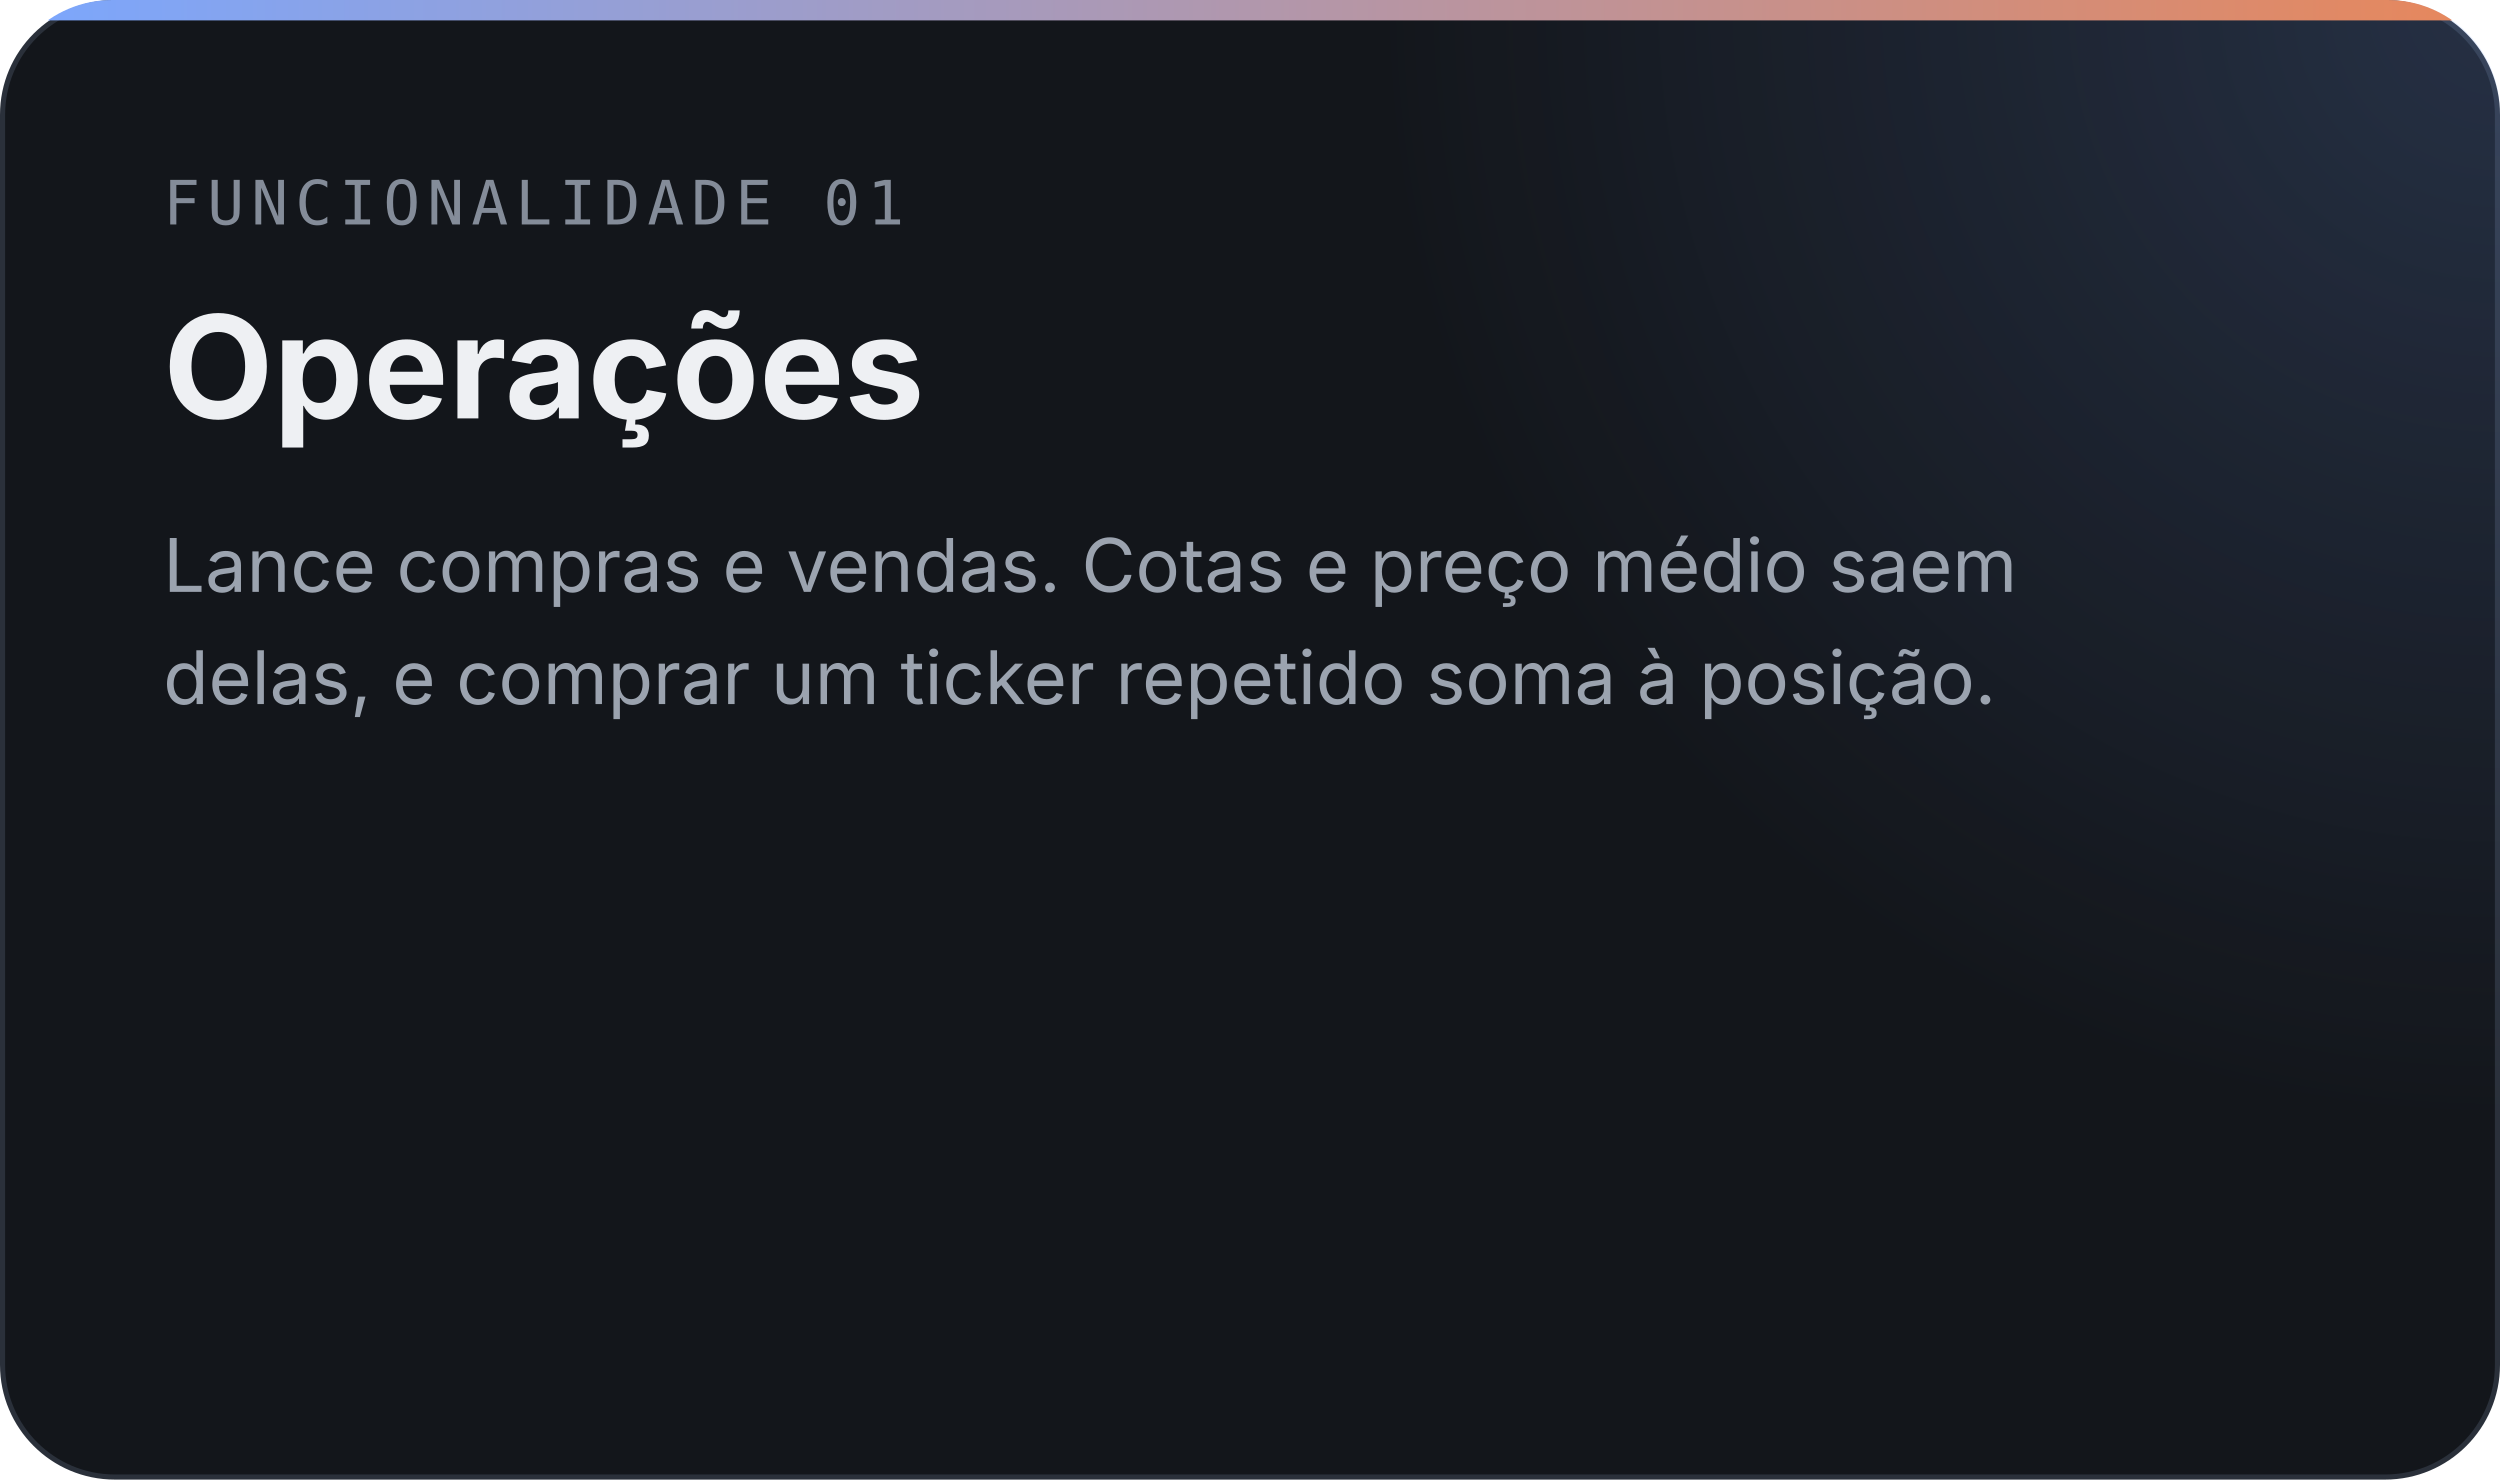
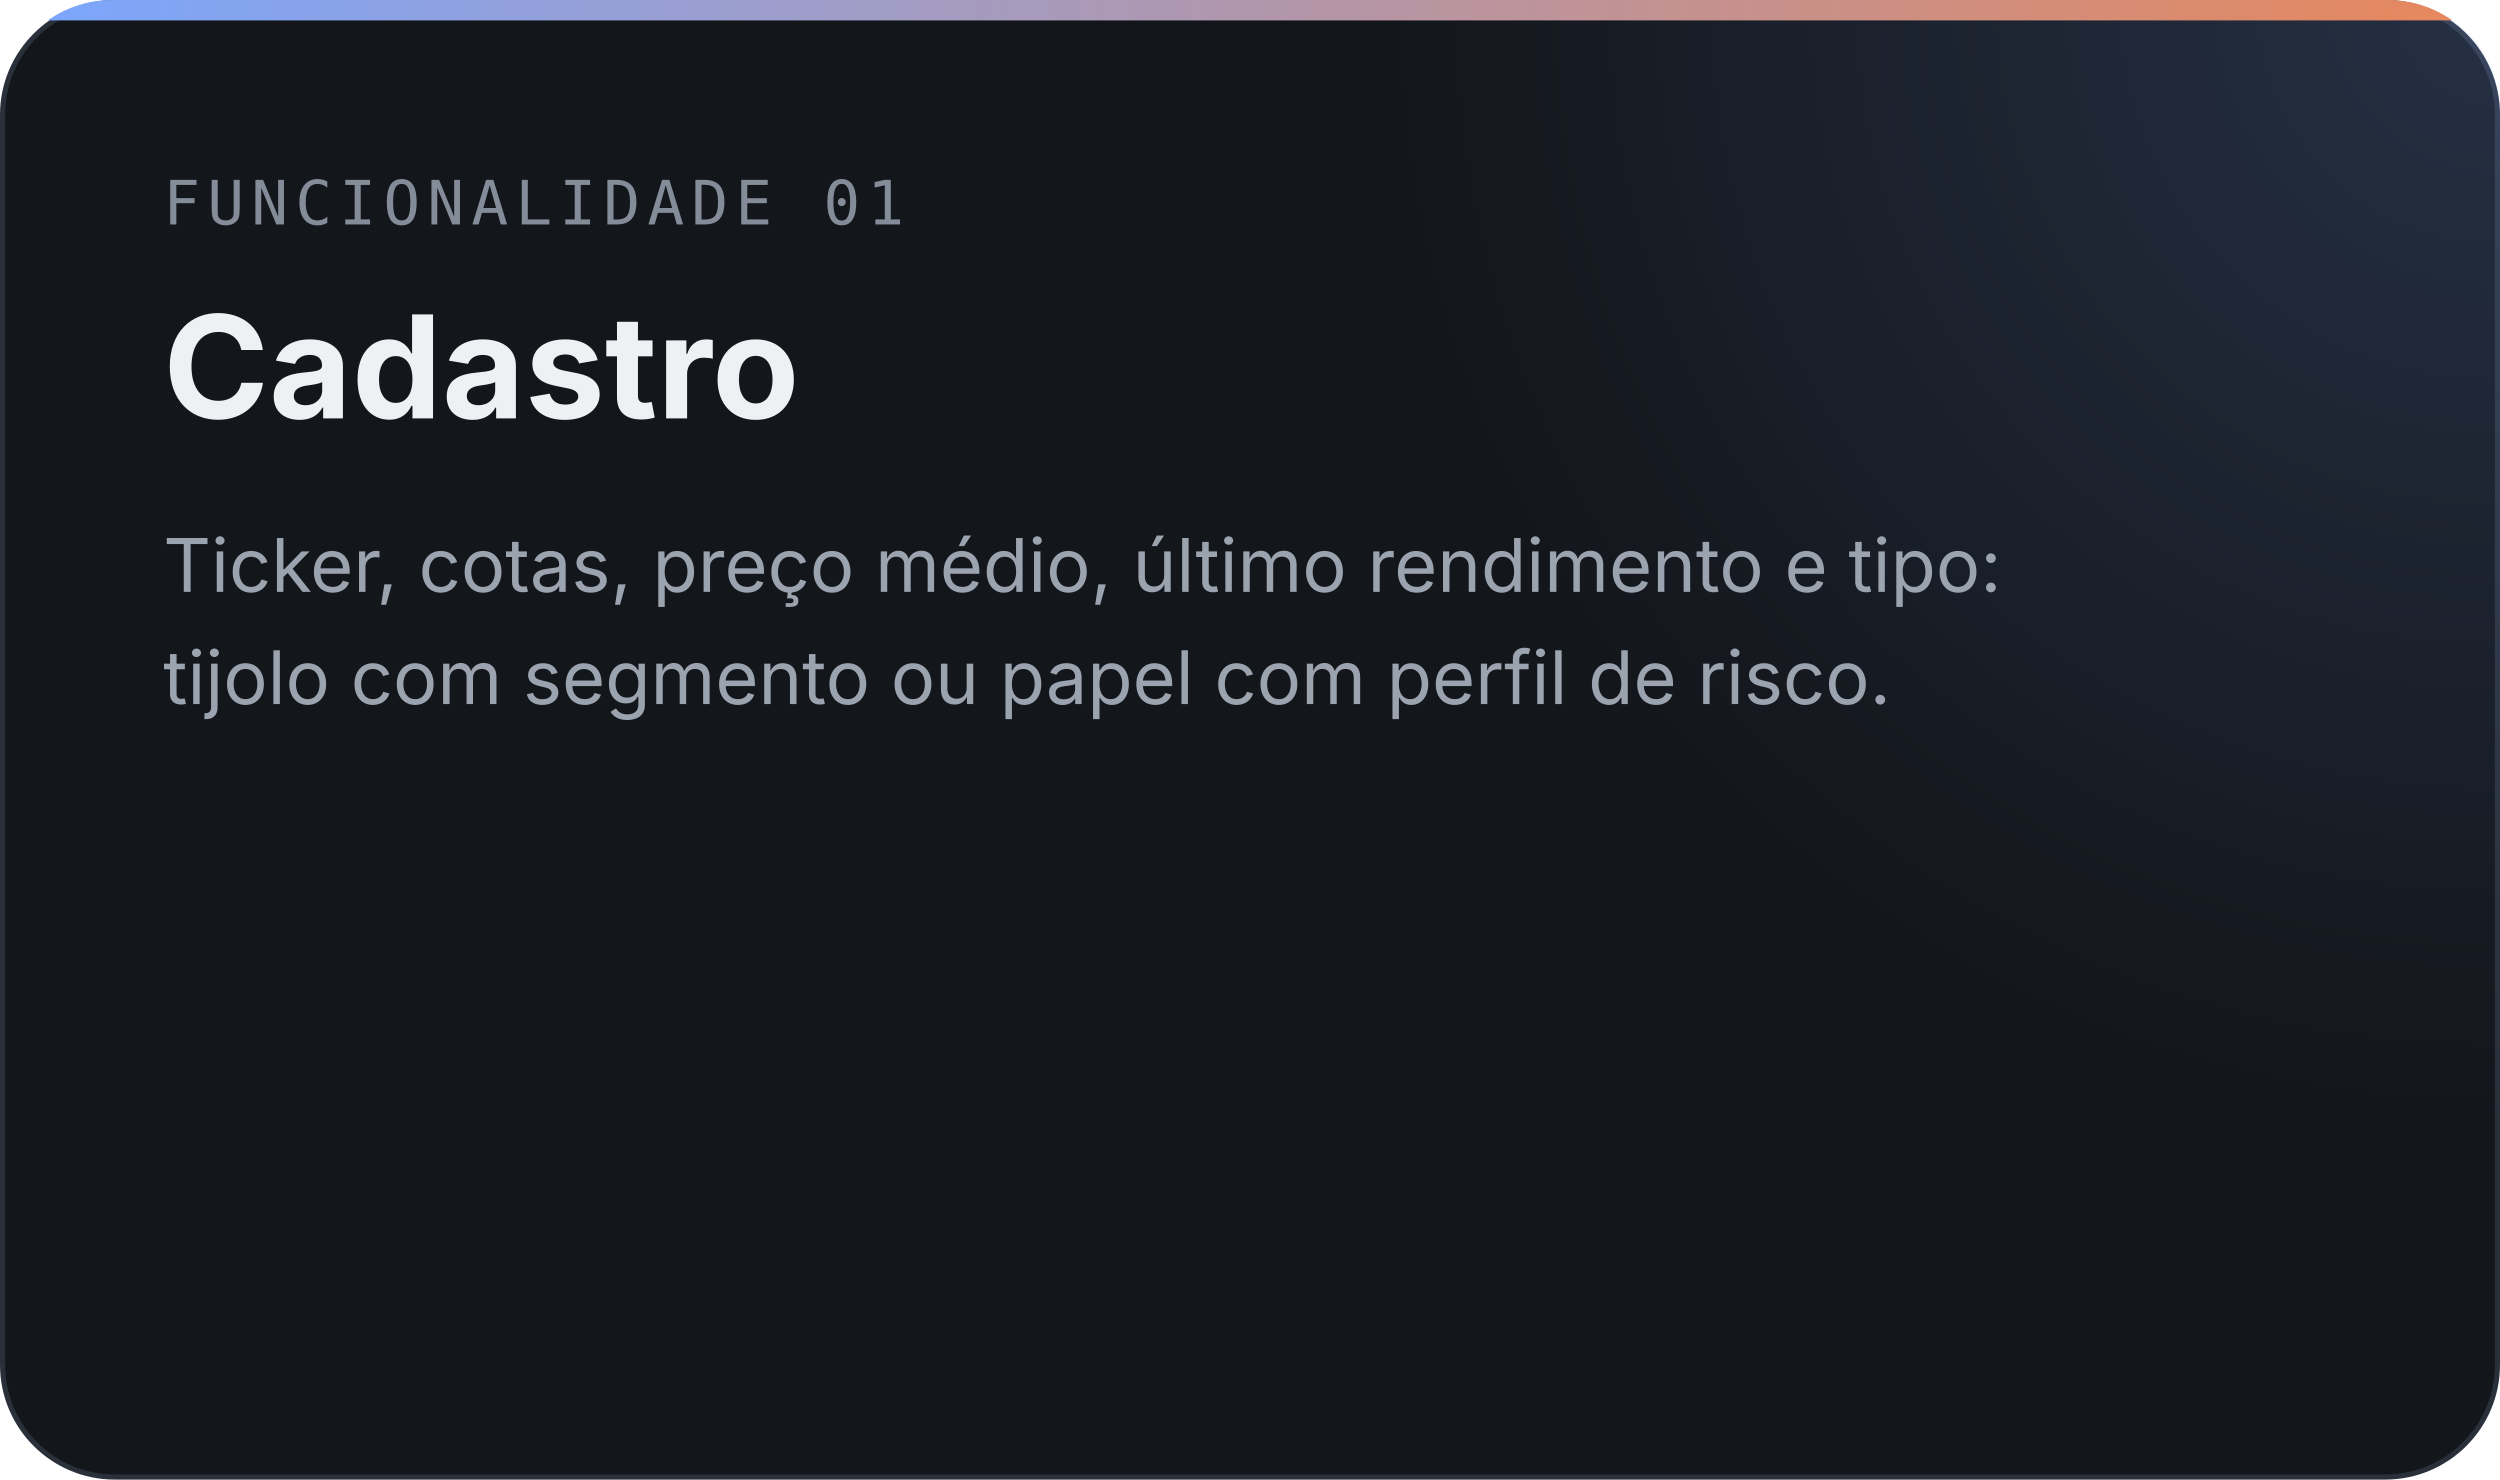
- <svg xmlns="http://www.w3.org/2000/svg" width="490" height="290" viewBox="0 0 490 290" role="img" aria-label="Operações. Lance compras e vendas. Cotas e preço médio saem delas, e comprar um ticker repetido soma à posição.">
+ <svg xmlns="http://www.w3.org/2000/svg" width="490" height="290" viewBox="0 0 490 290" role="img" aria-label="Cadastro. Ticker, cotas, preço médio, último rendimento e tipo: tijolo com segmento ou papel com perfil de risco.">
  <defs>
    <linearGradient id="g" x1="0" y1="0" x2="1" y2="0">
      <stop offset="0" stop-color="#7aa7ff" />
      <stop offset="1" stop-color="#e8875a" />
    </linearGradient>
    <radialGradient id="fc" gradientUnits="userSpaceOnUse" cx="490" cy="0" r="220">
      <stop offset="0" stop-color="#7aa7ff" stop-opacity="0.18" />
      <stop offset="1" stop-color="#7aa7ff" stop-opacity="0" />
    </radialGradient>
    <clipPath id="fk">
      <rect width="490" height="290" rx="22" />
    </clipPath>
  </defs>
  <rect x="0.5" y="0.5" width="489" height="289" rx="22" fill="#13161b" stroke="#2a303a" />
  <g clip-path="url(#fk)">
    <rect width="490" height="290" fill="url(#fc)" />
    <rect width="490" height="4" fill="url(#g)" />
  </g>
  <text x="32" y="44" font-family="'Geist Mono',ui-monospace,'SFMono-Regular',Menlo,Consolas,monospace" font-size="12" letter-spacing="1.4" fill="#848c99">FUNCIONALIDADE 01</text>
-   <text x="32" y="82" font-family="Geist,Inter,'Segoe UI',-apple-system,Helvetica,Arial,sans-serif" font-size="28" font-weight="700" fill="#eef0f3">Operações</text>
-   <text x="32" y="116" font-family="Geist,Inter,'Segoe UI',-apple-system,Helvetica,Arial,sans-serif" font-size="14.5" fill="#9ba3af">Lance compras e vendas. Cotas e preço médio saem</text>
-   <text x="32" y="138" font-family="Geist,Inter,'Segoe UI',-apple-system,Helvetica,Arial,sans-serif" font-size="14.5" fill="#9ba3af">delas, e comprar um ticker repetido soma à posição.</text>
+   <text x="32" y="82" font-family="Geist,Inter,'Segoe UI',-apple-system,Helvetica,Arial,sans-serif" font-size="28" font-weight="700" fill="#eef0f3">Cadastro</text>
+   <text x="32" y="116" font-family="Geist,Inter,'Segoe UI',-apple-system,Helvetica,Arial,sans-serif" font-size="14.5" fill="#9ba3af">Ticker, cotas, preço médio, último rendimento e tipo:</text>
+   <text x="32" y="138" font-family="Geist,Inter,'Segoe UI',-apple-system,Helvetica,Arial,sans-serif" font-size="14.5" fill="#9ba3af">tijolo com segmento ou papel com perfil de risco.</text>
</svg>
